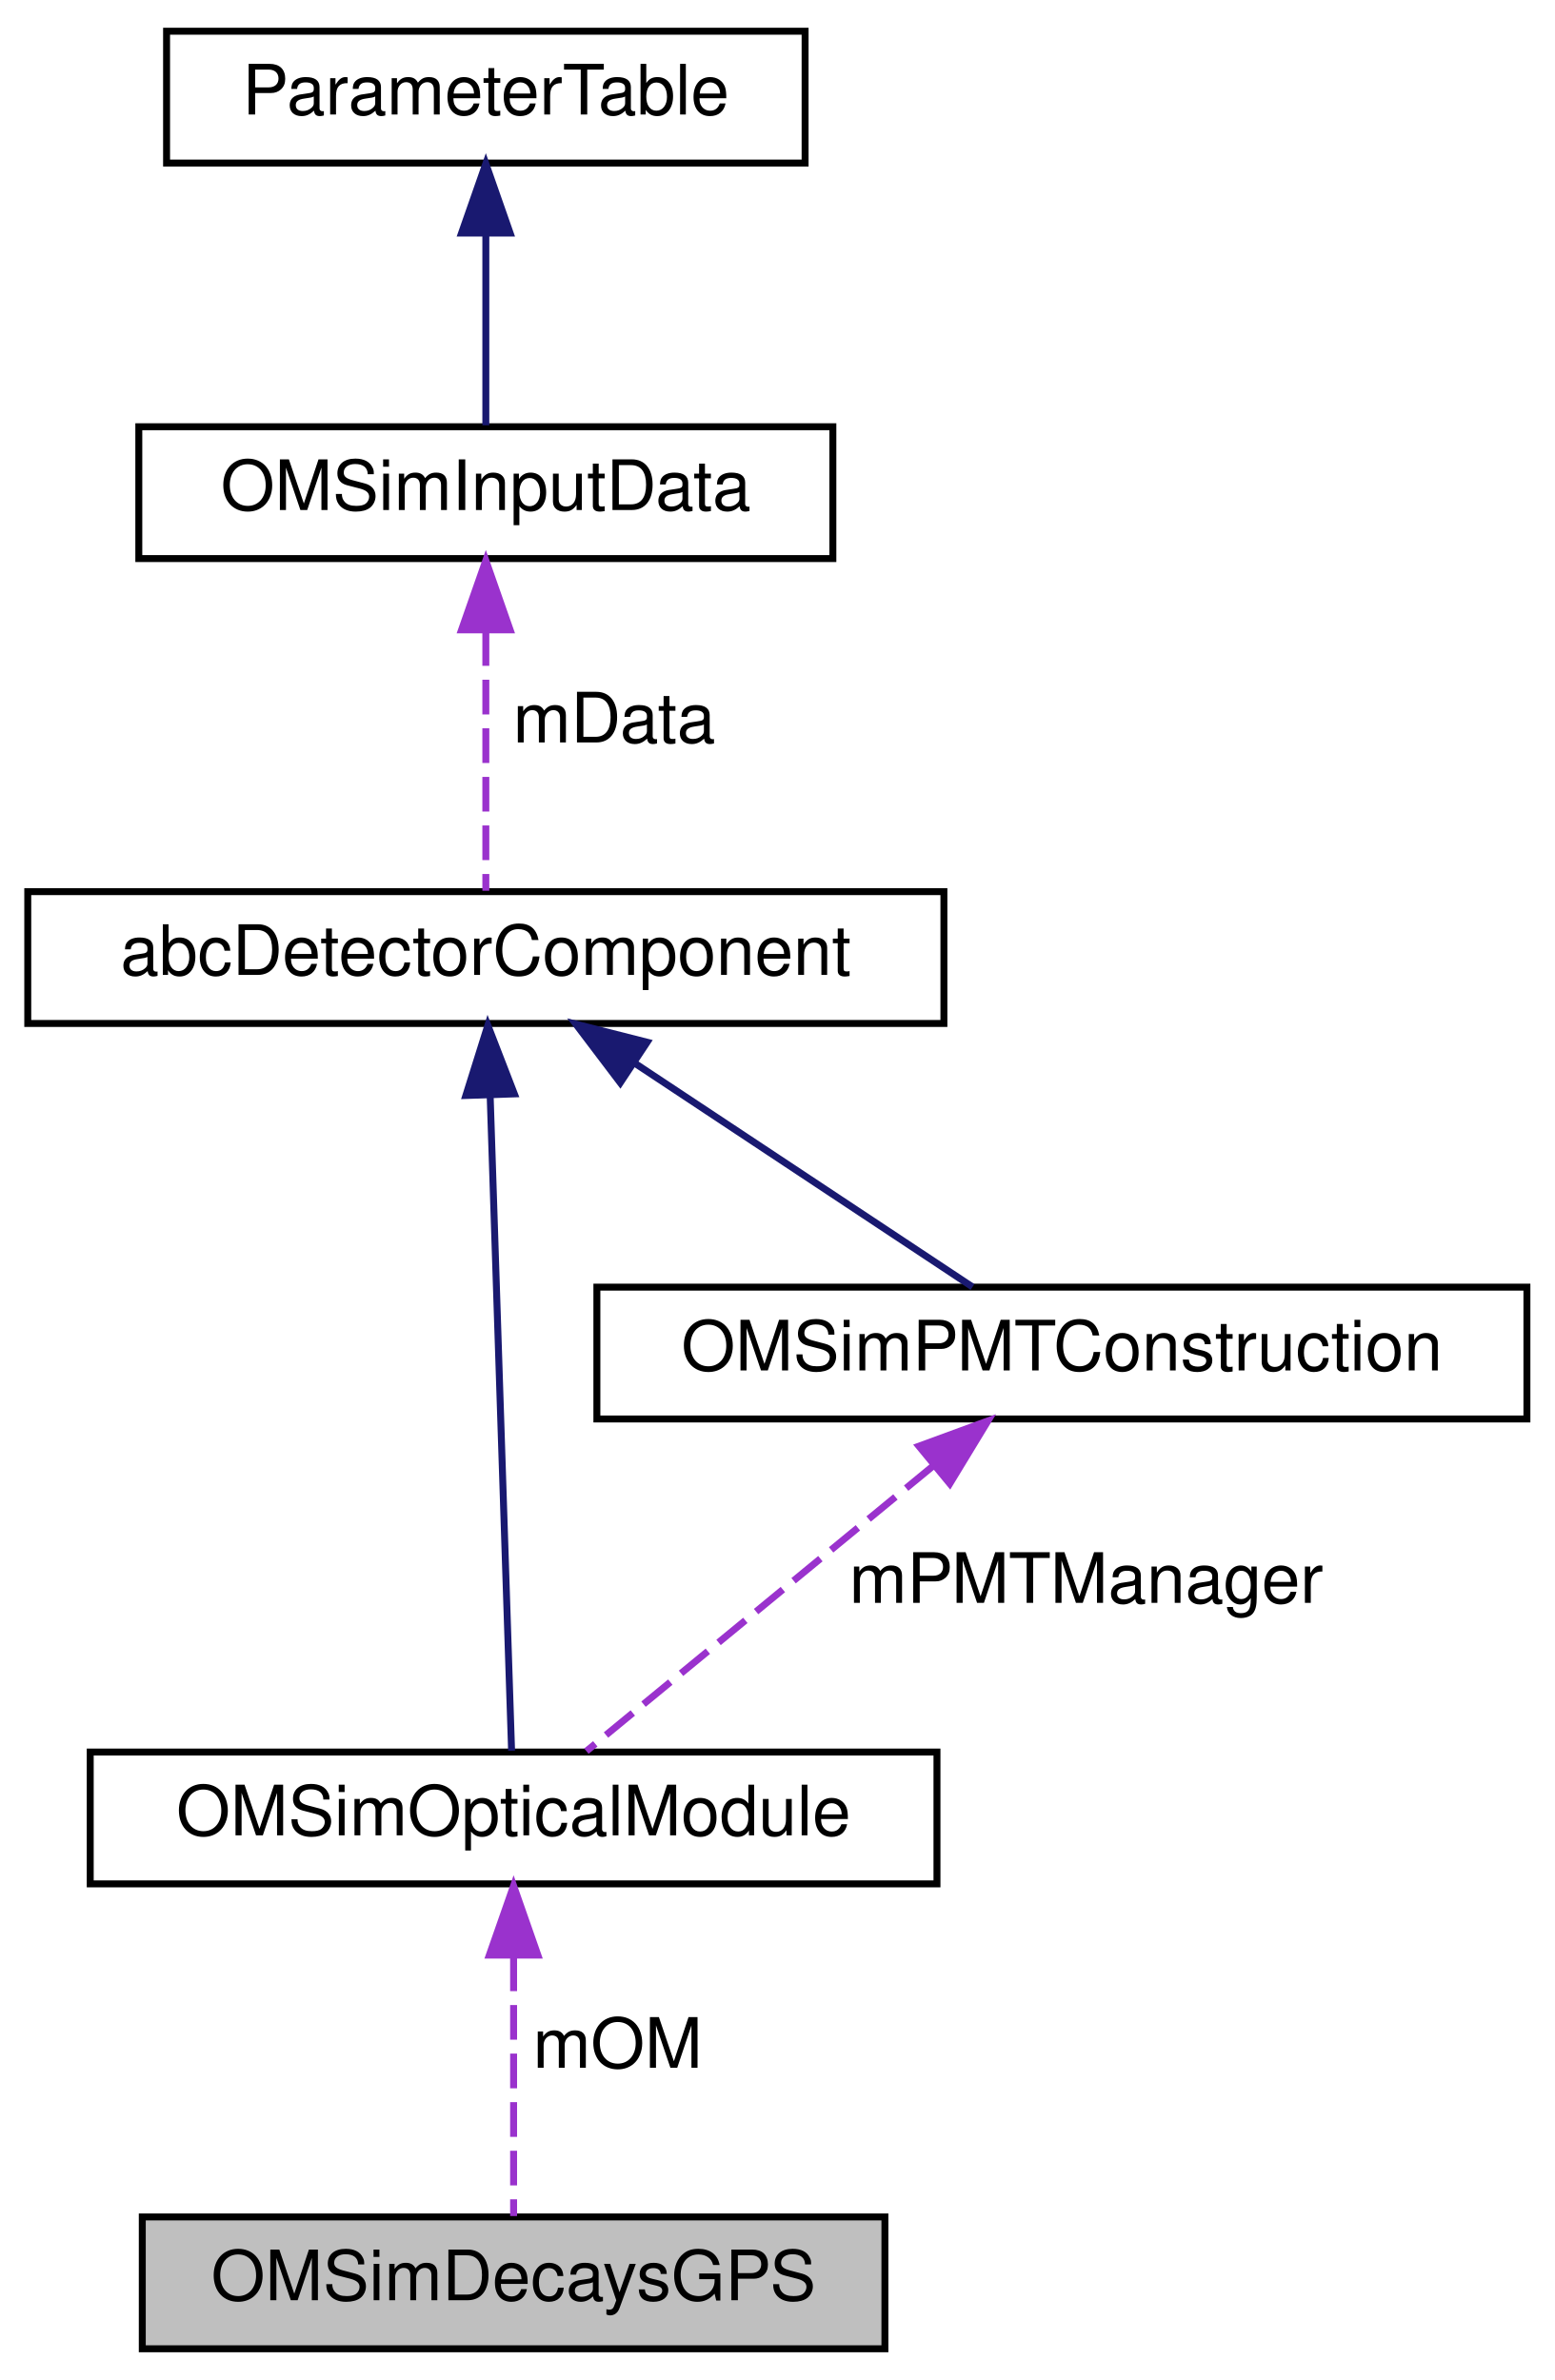
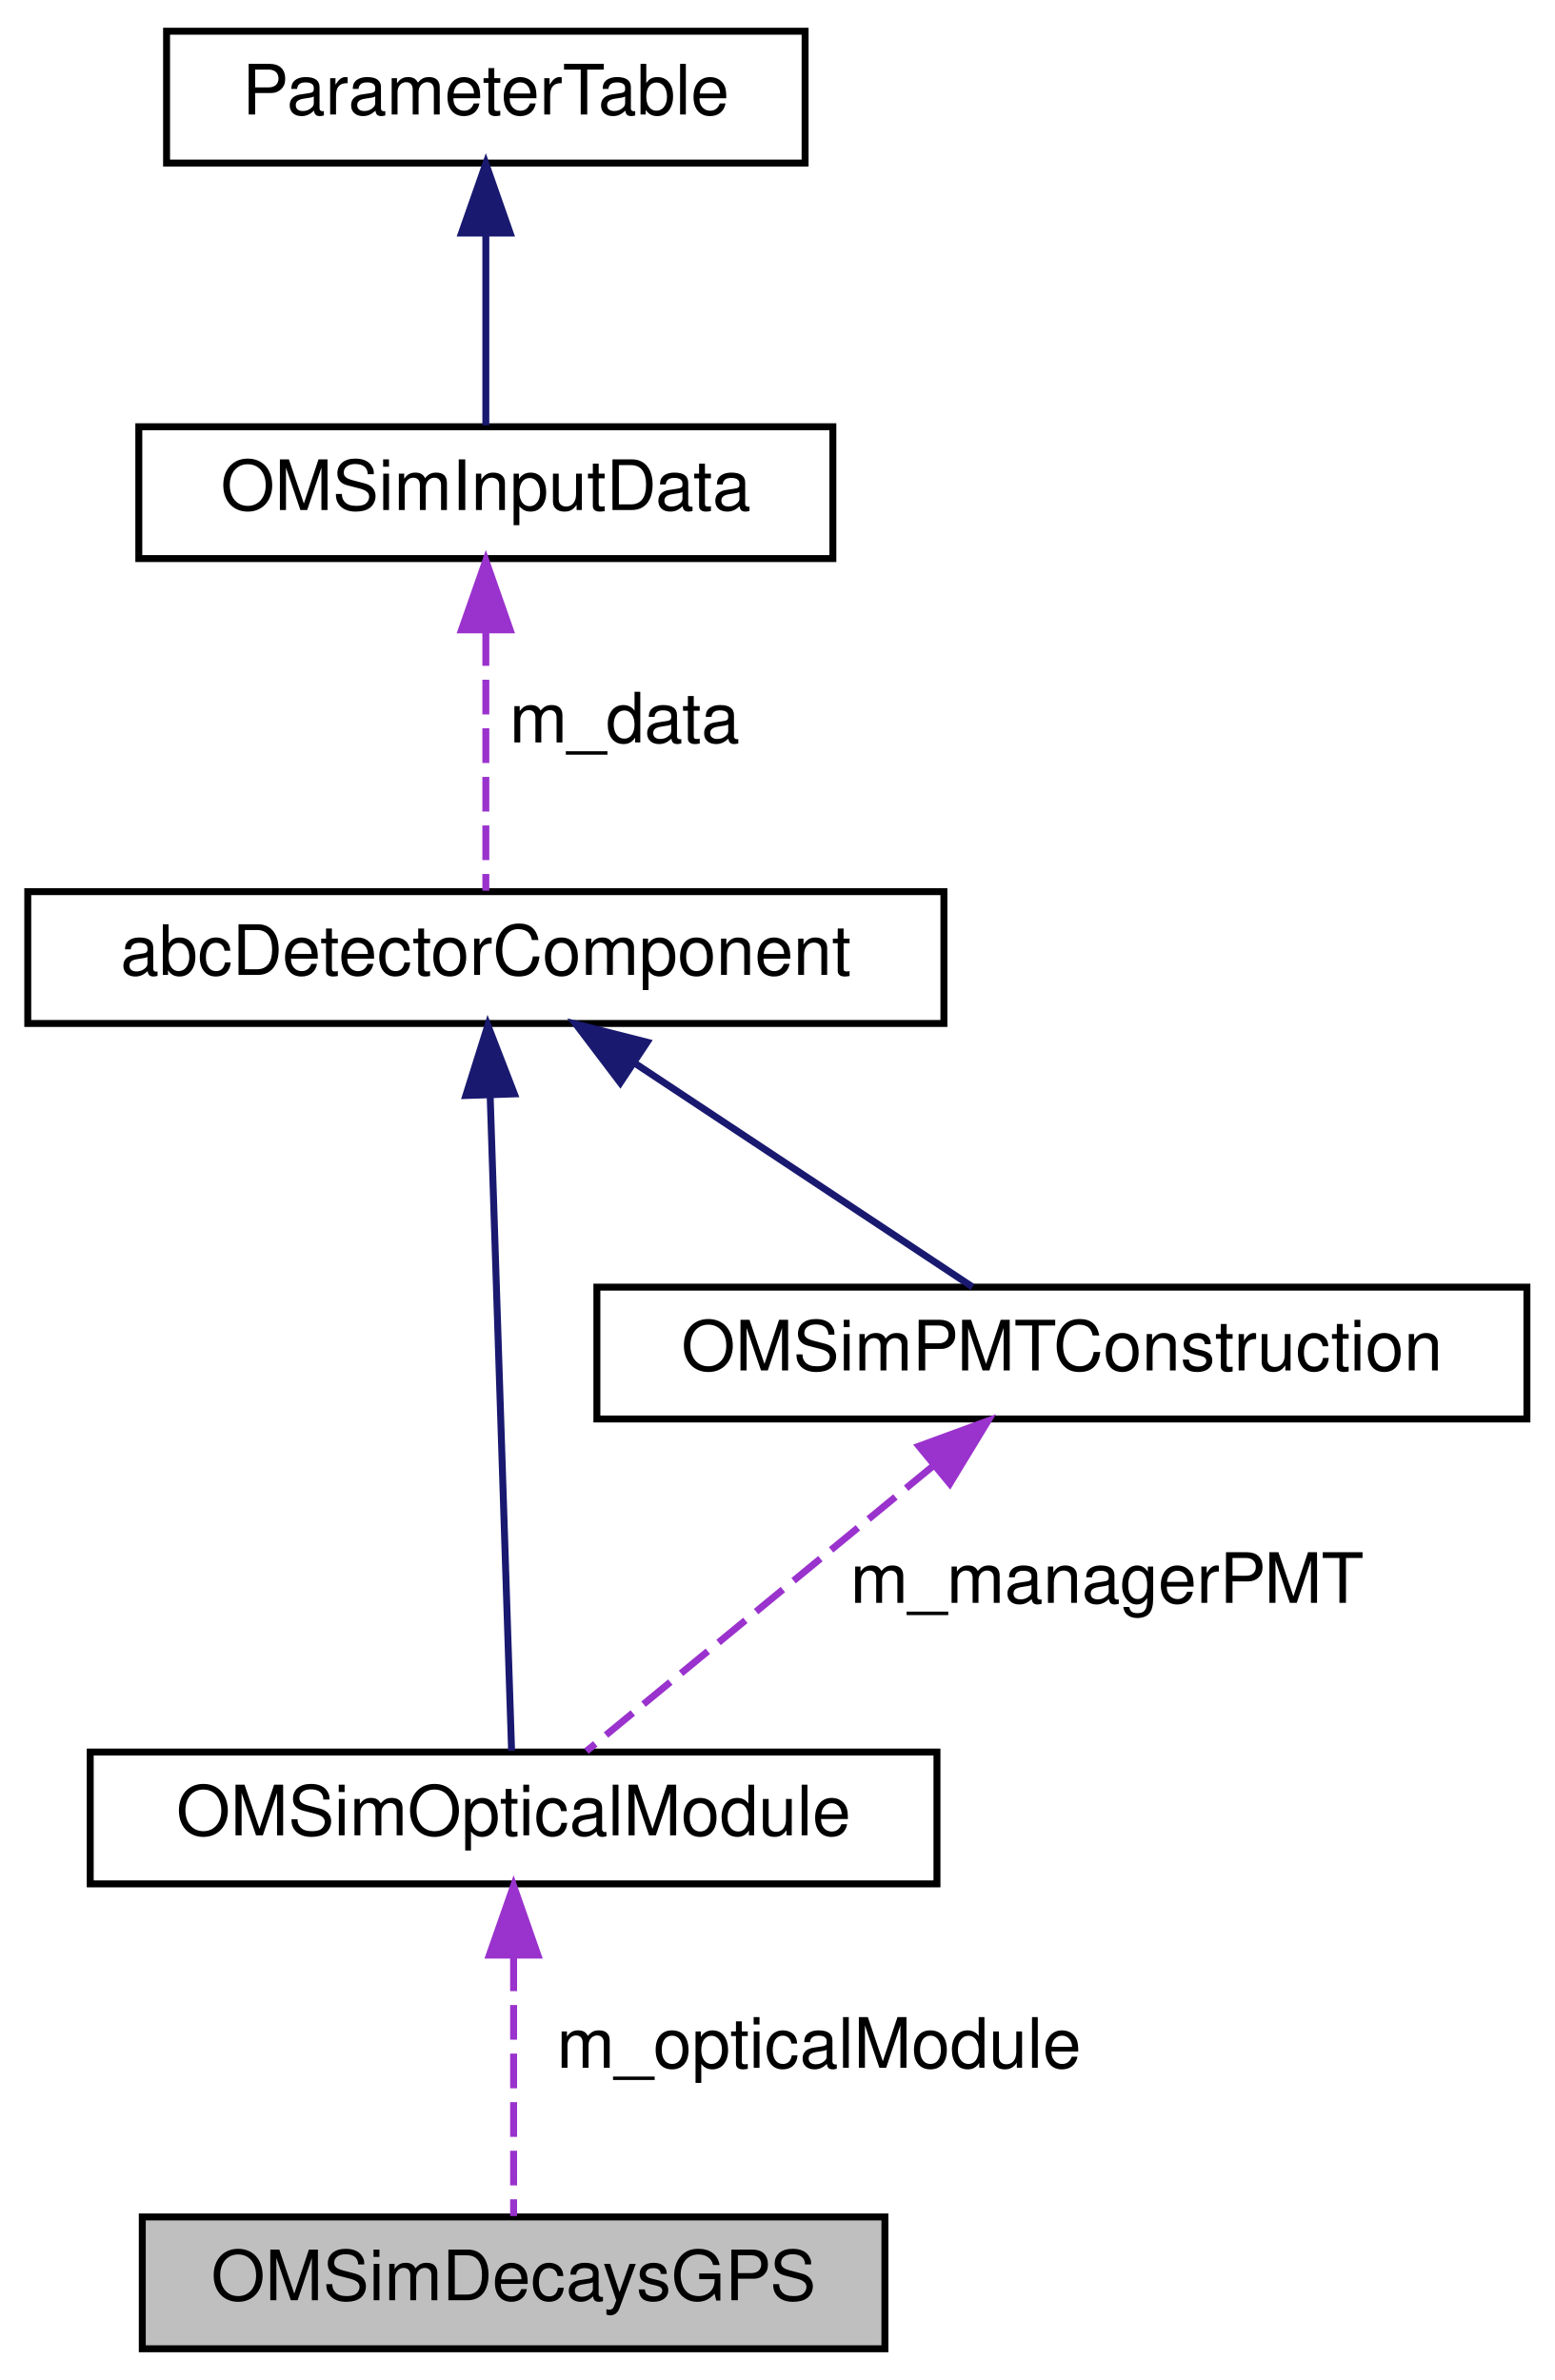
<svg xmlns="http://www.w3.org/2000/svg" xmlns:xlink="http://www.w3.org/1999/xlink" width="224pt" height="343pt" viewBox="0.00 0.00 224.00 343.00">
  <g id="graph0" class="graph" transform="scale(1 1) rotate(0) translate(4 339)">
    <g id="node1" class="node">
      <g id="a_node1">
        <a xlink:title="A class for simulating isotope decays inside the pressure vessel and PMT glass.">
          <polygon fill="#bfbfbf" stroke="black" points="16.5,-0.5 16.5,-19.5 123.5,-19.5 123.5,-0.5 16.5,-0.5" />
          <text text-anchor="middle" x="70" y="-7.5" font-family="Helvetica,sans-Serif" font-size="10.00">OMSimDecaysGPS</text>
        </a>
      </g>
    </g>
    <g id="node2" class="node">
      <g id="a_node2">
        <a xlink:href="class_o_m_sim_optical_module.html" target="_top" xlink:title="Base class for OMs works as interface.">
          <polygon fill="none" stroke="black" points="9,-67.5 9,-86.5 131,-86.5 131,-67.5 9,-67.5" />
          <text text-anchor="middle" x="70" y="-74.5" font-family="Helvetica,sans-Serif" font-size="10.00">OMSimOpticalModule</text>
        </a>
      </g>
    </g>
    <g id="edge1" class="edge">
      <path fill="none" stroke="#9a32cd" stroke-dasharray="5,2" d="M70,-57.04C70,-44.67 70,-29.12 70,-19.63" />
      <polygon fill="#9a32cd" stroke="#9a32cd" points="66.5,-57.23 70,-67.23 73.5,-57.23 66.5,-57.23" />
-       <text text-anchor="middle" x="85" y="-41" font-family="Helvetica,sans-Serif" font-size="10.00"> mOM</text>
+       <text text-anchor="middle" x="114" y="-41" font-family="Helvetica,sans-Serif" font-size="10.00"> m_opticalModule</text>
    </g>
    <g id="node3" class="node">
      <g id="a_node3">
        <a xlink:href="classabc_detector_component.html" target="_top" xlink:title="Abstract base class used for constructing detector components.">
          <polygon fill="none" stroke="black" points="0,-191.5 0,-210.5 132,-210.5 132,-191.5 0,-191.5" />
          <text text-anchor="middle" x="66" y="-198.5" font-family="Helvetica,sans-Serif" font-size="10.00">abcDetectorComponent</text>
        </a>
      </g>
    </g>
    <g id="edge2" class="edge">
      <path fill="none" stroke="midnightblue" d="M66.62,-181.19C67.5,-154.4 69.07,-106.31 69.71,-86.69" />
      <polygon fill="midnightblue" stroke="midnightblue" points="63.12,-181.12 66.29,-191.23 70.11,-181.35 63.12,-181.12" />
    </g>
    <g id="node6" class="node">
      <g id="a_node6">
        <a xlink:href="class_o_m_sim_p_m_t_construction.html" target="_top" xlink:title=" ">
          <polygon fill="none" stroke="black" points="82,-134.5 82,-153.5 216,-153.5 216,-134.5 82,-134.5" />
          <text text-anchor="middle" x="149" y="-141.5" font-family="Helvetica,sans-Serif" font-size="10.00">OMSimPMTConstruction</text>
        </a>
      </g>
    </g>
    <g id="edge6" class="edge">
      <path fill="none" stroke="midnightblue" d="M87.39,-185.82C102.81,-175.61 123.12,-162.15 136.12,-153.53" />
      <polygon fill="midnightblue" stroke="midnightblue" points="85.37,-182.96 78.97,-191.41 89.24,-188.8 85.37,-182.96" />
    </g>
    <g id="node4" class="node">
      <g id="a_node4">
        <a xlink:href="class_o_m_sim_input_data.html" target="_top" xlink:title="Manages the input data, including parsing and storing material properties.">
          <polygon fill="none" stroke="black" points="16,-258.5 16,-277.5 116,-277.5 116,-258.5 16,-258.5" />
          <text text-anchor="middle" x="66" y="-265.5" font-family="Helvetica,sans-Serif" font-size="10.00">OMSimInputData</text>
        </a>
      </g>
    </g>
    <g id="edge3" class="edge">
      <path fill="none" stroke="#9a32cd" stroke-dasharray="5,2" d="M66,-248.04C66,-235.67 66,-220.12 66,-210.63" />
      <polygon fill="#9a32cd" stroke="#9a32cd" points="62.5,-248.23 66,-258.23 69.5,-248.23 62.5,-248.23" />
-       <text text-anchor="middle" x="84.5" y="-232" font-family="Helvetica,sans-Serif" font-size="10.00"> mData</text>
+       <text text-anchor="middle" x="86" y="-232" font-family="Helvetica,sans-Serif" font-size="10.00"> m_data</text>
    </g>
    <g id="node5" class="node">
      <g id="a_node5">
        <a xlink:href="class_parameter_table.html" target="_top" xlink:title="A utility class for managing JSON-based data tables.">
          <polygon fill="none" stroke="black" points="20,-315.5 20,-334.5 112,-334.5 112,-315.5 20,-315.5" />
          <text text-anchor="middle" x="66" y="-322.5" font-family="Helvetica,sans-Serif" font-size="10.00">ParameterTable</text>
        </a>
      </g>
    </g>
    <g id="edge4" class="edge">
      <path fill="none" stroke="midnightblue" d="M66,-305.12C66,-295.82 66,-285.06 66,-277.71" />
      <polygon fill="midnightblue" stroke="midnightblue" points="62.5,-305.41 66,-315.41 69.5,-305.41 62.5,-305.41" />
    </g>
    <g id="edge5" class="edge">
      <path fill="none" stroke="#9a32cd" stroke-dasharray="5,2" d="M130.42,-127.71C114.86,-114.91 93.2,-97.09 80.49,-86.63" />
      <polygon fill="#9a32cd" stroke="#9a32cd" points="128.4,-130.58 138.35,-134.23 132.85,-125.18 128.4,-130.58" />
-       <text text-anchor="middle" x="152.5" y="-108" font-family="Helvetica,sans-Serif" font-size="10.00"> mPMTManager</text>
+       <text text-anchor="middle" x="155.5" y="-108" font-family="Helvetica,sans-Serif" font-size="10.00"> m_managerPMT</text>
    </g>
  </g>
</svg>
